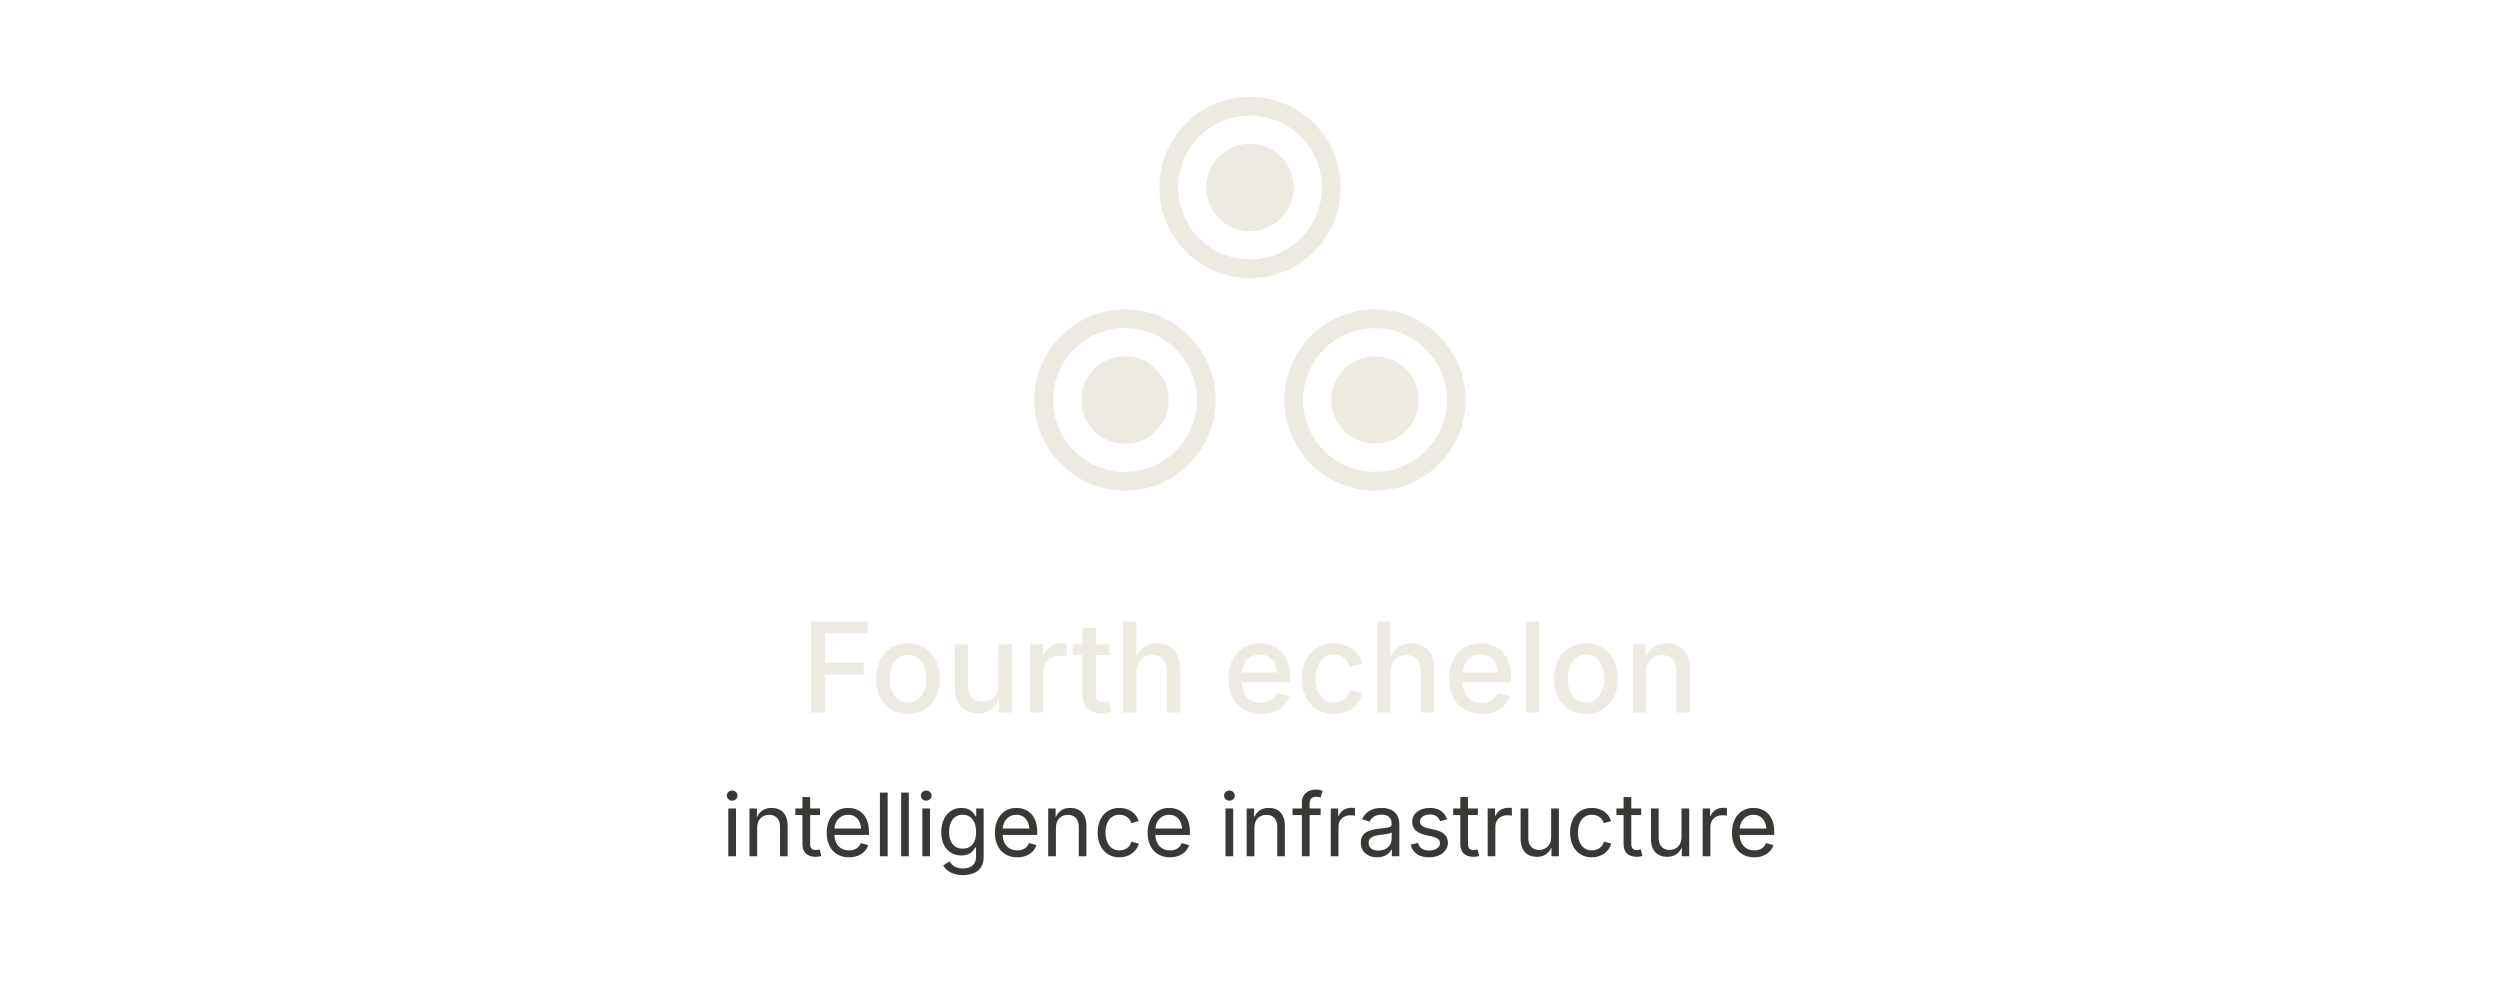
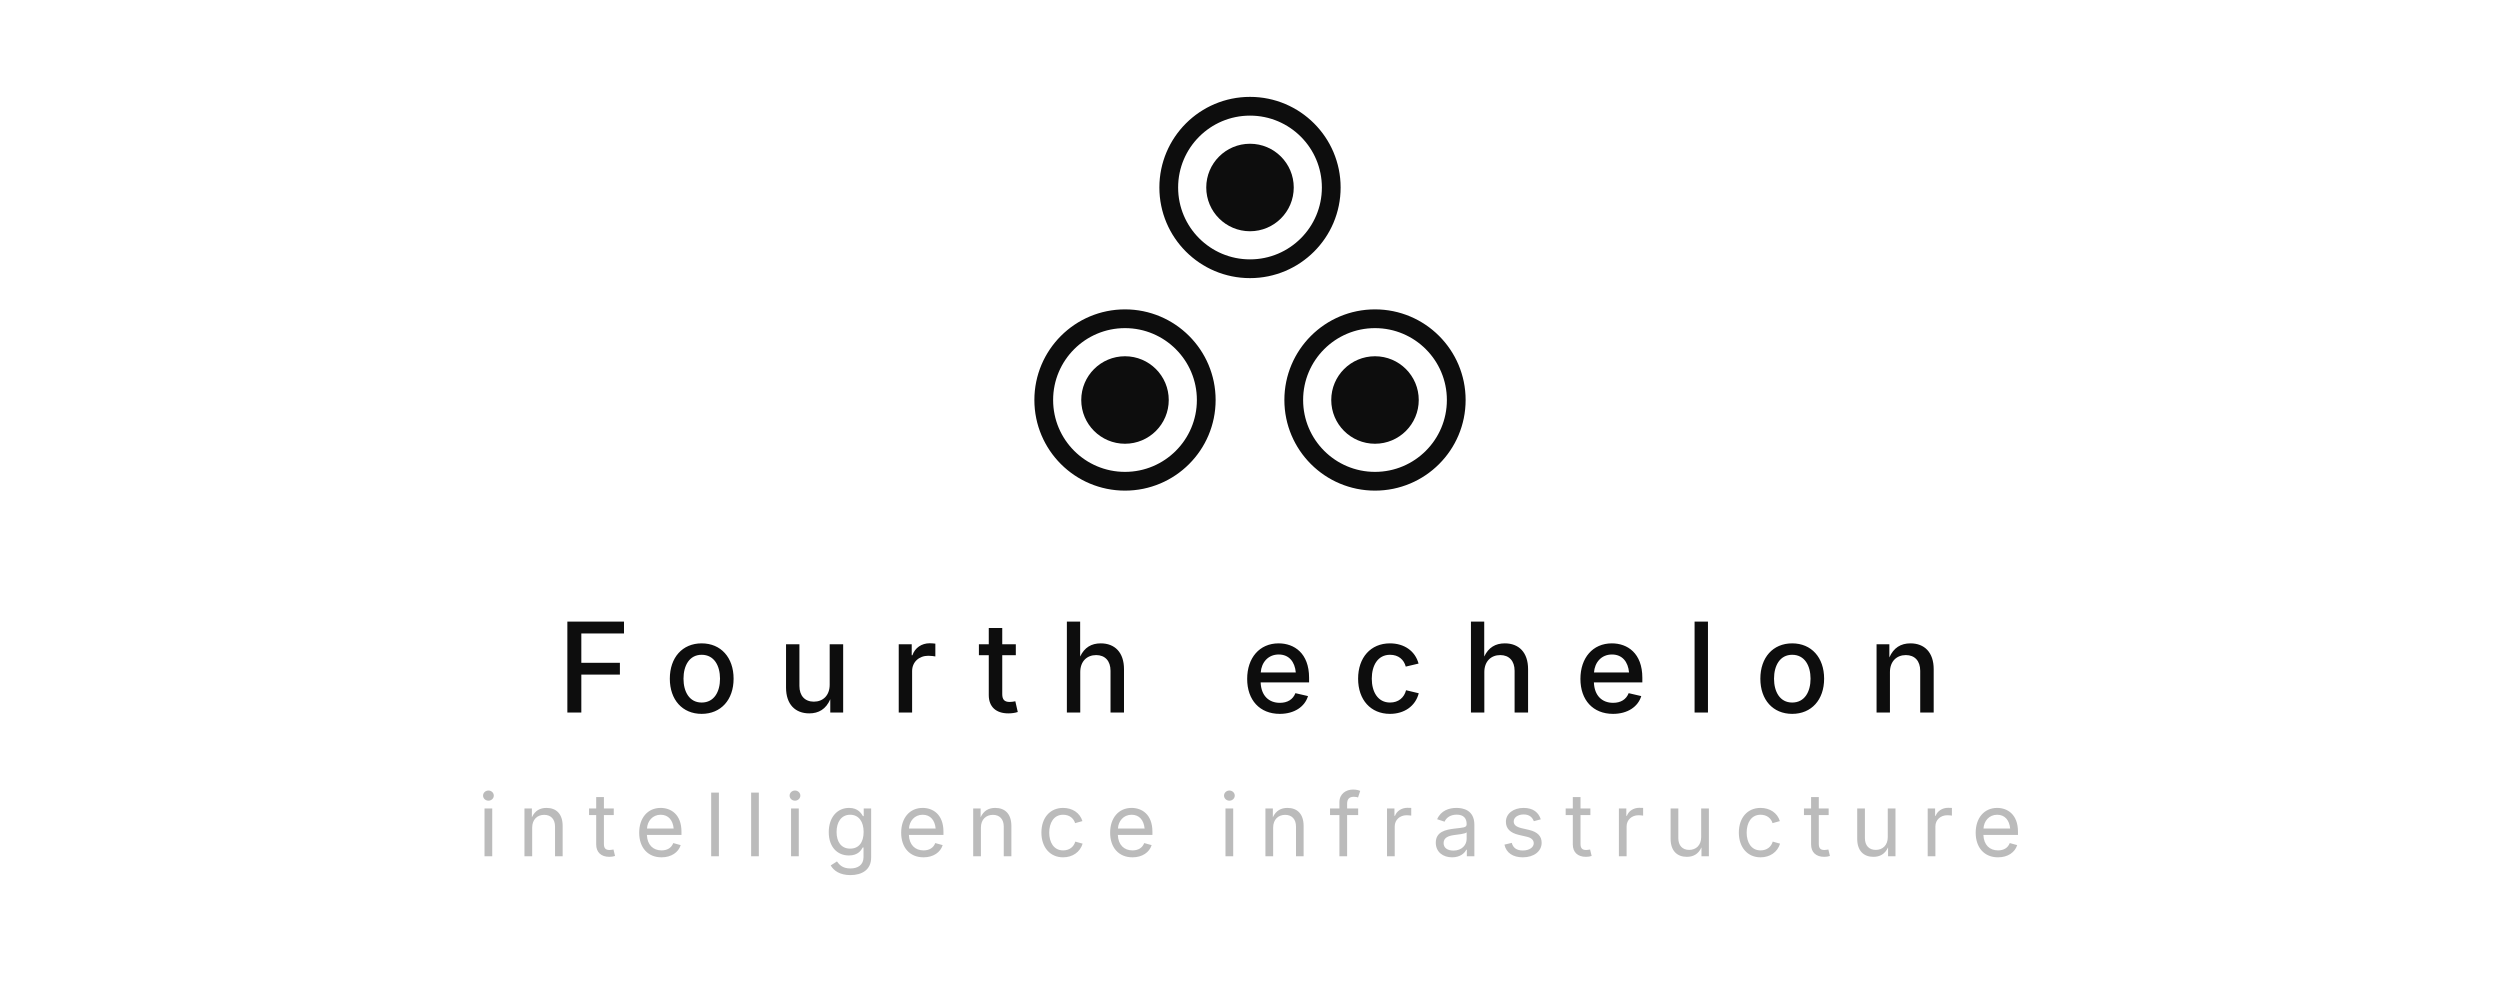
- <svg xmlns="http://www.w3.org/2000/svg" viewBox="0 0 400 160" width="100%" height="100%" style="">
+ <svg xmlns="http://www.w3.org/2000/svg" viewBox="0 0 400 160" width="100%" height="100%">
  <defs>
-     
+     <style>
+       .brand-text { font-family: 'Inter', system-ui, -apple-system, sans-serif; font-size: 20px; font-weight: 500; letter-spacing: 6px; text-transform: uppercase; fill: #0d0d0d; }
+       .brand-subtext { font-family: 'Inter', system-ui, -apple-system, sans-serif; font-size: 14px; letter-spacing: 3px; text-transform: uppercase; fill: #bbb; }
+       .nvg-outer { fill: none; stroke: #0d0d0d; stroke-width: 3; }
+       .nvg-mid { fill: #0d0d0d; }
+       .nvg-inner { fill: none; }
+       @media (prefers-color-scheme: dark) {
+         .brand-text { fill: #edeae2; }
+         .brand-subtext { fill: #383835; }
+         .nvg-outer { stroke: #edeae2; }
+         .nvg-mid { fill: #edeae2; }
+       }
+     </style>
  </defs>
-   <g transform="translate(200, 12)" style="fill:rgb(0, 0, 0);stroke:none;color:rgb(0, 0, 0);stroke-width:1px;stroke-linecap:butt;stroke-linejoin:miter;opacity:1;font-family:&quot;Anthropic Sans&quot;, -apple-system, BlinkMacSystemFont, &quot;Segoe UI&quot;, sans-serif;font-size:16px;font-weight:400;text-anchor:start;dominant-baseline:auto">
-     <circle cx="0" cy="18" r="13" style="fill:none;stroke:rgb(237, 234, 226);color:rgb(0, 0, 0);stroke-width:3px;stroke-linecap:butt;stroke-linejoin:miter;opacity:1;font-family:&quot;Anthropic Sans&quot;, -apple-system, BlinkMacSystemFont, &quot;Segoe UI&quot;, sans-serif;font-size:16px;font-weight:400;text-anchor:start;dominant-baseline:auto" />
-     <circle cx="0" cy="18" r="7" style="fill:rgb(237, 234, 226);stroke:none;color:rgb(0, 0, 0);stroke-width:1px;stroke-linecap:butt;stroke-linejoin:miter;opacity:1;font-family:&quot;Anthropic Sans&quot;, -apple-system, BlinkMacSystemFont, &quot;Segoe UI&quot;, sans-serif;font-size:16px;font-weight:400;text-anchor:start;dominant-baseline:auto" />
-     <circle cx="0" cy="18" r="3" style="fill:none;stroke:none;color:rgb(0, 0, 0);stroke-width:1px;stroke-linecap:butt;stroke-linejoin:miter;opacity:1;font-family:&quot;Anthropic Sans&quot;, -apple-system, BlinkMacSystemFont, &quot;Segoe UI&quot;, sans-serif;font-size:16px;font-weight:400;text-anchor:start;dominant-baseline:auto" />
-     <circle cx="-20" cy="52" r="13" style="fill:none;stroke:rgb(237, 234, 226);color:rgb(0, 0, 0);stroke-width:3px;stroke-linecap:butt;stroke-linejoin:miter;opacity:1;font-family:&quot;Anthropic Sans&quot;, -apple-system, BlinkMacSystemFont, &quot;Segoe UI&quot;, sans-serif;font-size:16px;font-weight:400;text-anchor:start;dominant-baseline:auto" />
-     <circle cx="-20" cy="52" r="7" style="fill:rgb(237, 234, 226);stroke:none;color:rgb(0, 0, 0);stroke-width:1px;stroke-linecap:butt;stroke-linejoin:miter;opacity:1;font-family:&quot;Anthropic Sans&quot;, -apple-system, BlinkMacSystemFont, &quot;Segoe UI&quot;, sans-serif;font-size:16px;font-weight:400;text-anchor:start;dominant-baseline:auto" />
-     <circle cx="-20" cy="52" r="3" style="fill:none;stroke:none;color:rgb(0, 0, 0);stroke-width:1px;stroke-linecap:butt;stroke-linejoin:miter;opacity:1;font-family:&quot;Anthropic Sans&quot;, -apple-system, BlinkMacSystemFont, &quot;Segoe UI&quot;, sans-serif;font-size:16px;font-weight:400;text-anchor:start;dominant-baseline:auto" />
-     <circle cx="20" cy="52" r="13" style="fill:none;stroke:rgb(237, 234, 226);color:rgb(0, 0, 0);stroke-width:3px;stroke-linecap:butt;stroke-linejoin:miter;opacity:1;font-family:&quot;Anthropic Sans&quot;, -apple-system, BlinkMacSystemFont, &quot;Segoe UI&quot;, sans-serif;font-size:16px;font-weight:400;text-anchor:start;dominant-baseline:auto" />
-     <circle cx="20" cy="52" r="7" style="fill:rgb(237, 234, 226);stroke:none;color:rgb(0, 0, 0);stroke-width:1px;stroke-linecap:butt;stroke-linejoin:miter;opacity:1;font-family:&quot;Anthropic Sans&quot;, -apple-system, BlinkMacSystemFont, &quot;Segoe UI&quot;, sans-serif;font-size:16px;font-weight:400;text-anchor:start;dominant-baseline:auto" />
-     <circle cx="20" cy="52" r="3" style="fill:none;stroke:none;color:rgb(0, 0, 0);stroke-width:1px;stroke-linecap:butt;stroke-linejoin:miter;opacity:1;font-family:&quot;Anthropic Sans&quot;, -apple-system, BlinkMacSystemFont, &quot;Segoe UI&quot;, sans-serif;font-size:16px;font-weight:400;text-anchor:start;dominant-baseline:auto" />
-     <text x="0" y="102" text-anchor="middle" style="fill:rgb(237, 234, 226);stroke:none;color:rgb(0, 0, 0);stroke-width:1px;stroke-linecap:butt;stroke-linejoin:miter;opacity:1;font-family:&quot;Inter&quot;, system-ui, -apple-system, sans-serif;font-size:20px;font-weight:500;text-anchor:middle;dominant-baseline:auto">Fourth echelon</text>
-     <text x="0" y="125" text-anchor="middle" style="fill:rgb(56, 56, 53);stroke:none;color:rgb(0, 0, 0);stroke-width:1px;stroke-linecap:butt;stroke-linejoin:miter;opacity:1;font-family:&quot;Inter&quot;, system-ui, -apple-system, sans-serif;font-size:14px;font-weight:400;text-anchor:middle;dominant-baseline:auto">intelligence infrastructure</text>
+   <g transform="translate(200, 12)">
+     <circle cx="0" cy="18" r="13" class="nvg-outer" />
+     <circle cx="0" cy="18" r="7" class="nvg-mid" />
+     <circle cx="0" cy="18" r="3" class="nvg-inner" />
+     <circle cx="-20" cy="52" r="13" class="nvg-outer" />
+     <circle cx="-20" cy="52" r="7" class="nvg-mid" />
+     <circle cx="-20" cy="52" r="3" class="nvg-inner" />
+     <circle cx="20" cy="52" r="13" class="nvg-outer" />
+     <circle cx="20" cy="52" r="7" class="nvg-mid" />
+     <circle cx="20" cy="52" r="3" class="nvg-inner" />
+     <text x="0" y="102" text-anchor="middle" class="brand-text">Fourth echelon</text>
+     <text x="0" y="125" text-anchor="middle" class="brand-subtext">intelligence infrastructure</text>
  </g>
</svg>
